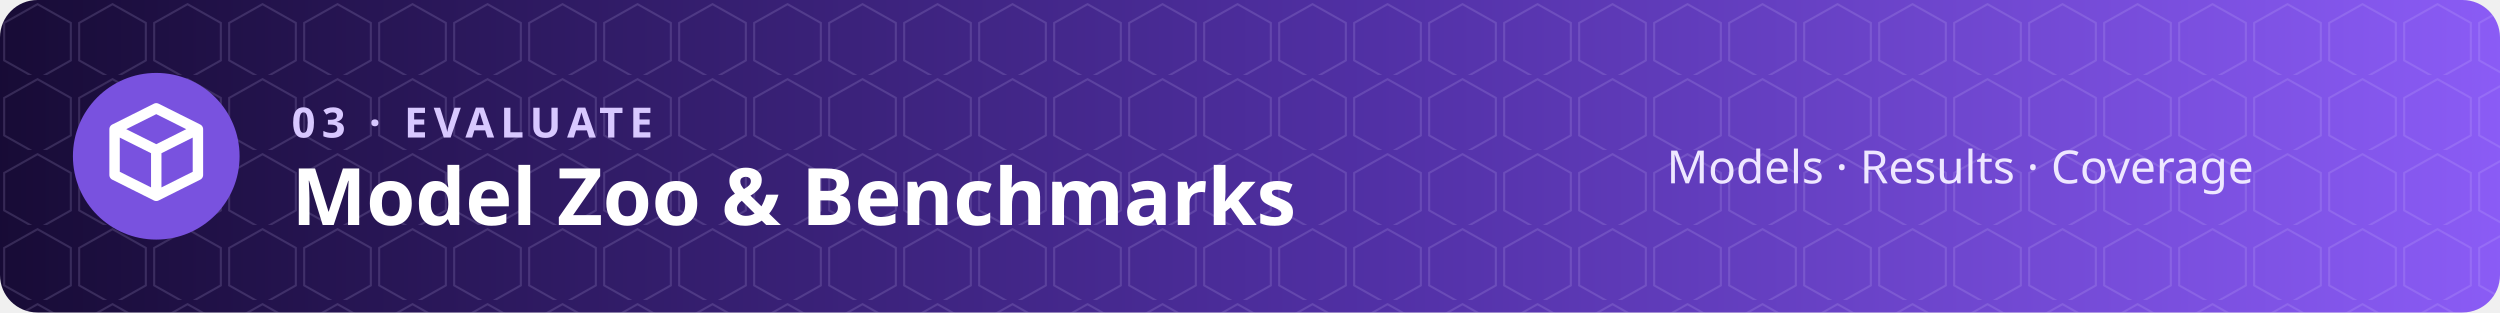
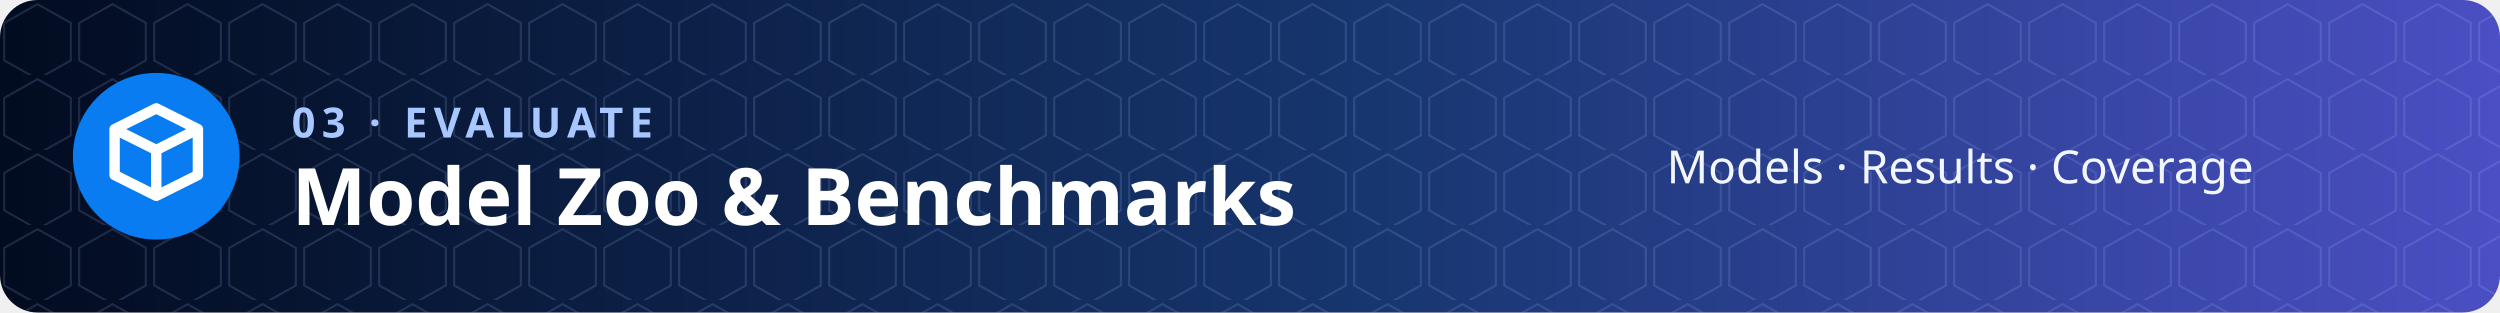
<svg xmlns="http://www.w3.org/2000/svg" width="1200" height="150" viewBox="0 0 1200 150" role="img" aria-labelledby="title desc">
  <defs>
    <linearGradient id="g" x1="0" x2="1">
-       <stop stop-color="#170b35" />
-       <stop offset=".55" stop-color="#5130a5" />
-       <stop offset="1" stop-color="#8b5cf6" />
+       <stop stop-color="#020b1f" />
+       <stop offset=".55" stop-color="#17366f" />
+       <stop offset="1" stop-color="#4b4fc4" />
    </linearGradient>
    <pattern id="p" width="36" height="36" patternUnits="userSpaceOnUse">
-       <path d="M18 2l16 9v18l-16 9-16-9V11z" fill="none" stroke="#d8c8ff" stroke-opacity=".16" />
+       <path d="M18 2l16 9v18l-16 9-16-9V11z" fill="none" stroke="#a9c7ff" stroke-opacity=".16" />
    </pattern>
  </defs>
  <rect width="1200" height="150" rx="18" fill="url(#g)" />
  <rect width="1200" height="150" rx="18" fill="url(#p)" />
-   <circle cx="75" cy="75" r="40" fill="#7952df" />
+   <circle cx="75" cy="75" r="40" fill="#087cf0" />
  <path d="M55 62l20-10 20 10-20 10zM55 62v22l20 10 20-10V62M75 72v22" fill="none" stroke="#fff" stroke-width="5" stroke-linejoin="round" />
-   <text x="140" y="66" fill="#d8c8ff" font-family="Noto Sans, Arial, sans-serif" font-size="20" font-weight="700" letter-spacing="3">03 · EVALUATE</text>
+   <text x="140" y="66" fill="#a9c7ff" font-family="Noto Sans, Arial, sans-serif" font-size="20" font-weight="700" letter-spacing="3">03 · EVALUATE</text>
  <text x="140" y="108" fill="#fff" font-family="Noto Sans, Arial, sans-serif" font-size="38" font-weight="700">Model Zoo &amp; Benchmarks</text>
-   <text x="800" y="88" fill="#eee7ff" font-family="Noto Sans, Arial, sans-serif" font-size="22">Models · Results · Coverage</text>
+   <text x="800" y="88" fill="#f2f6ff" font-family="Noto Sans, Arial, sans-serif" font-size="22">Models · Results · Coverage</text>
</svg>
